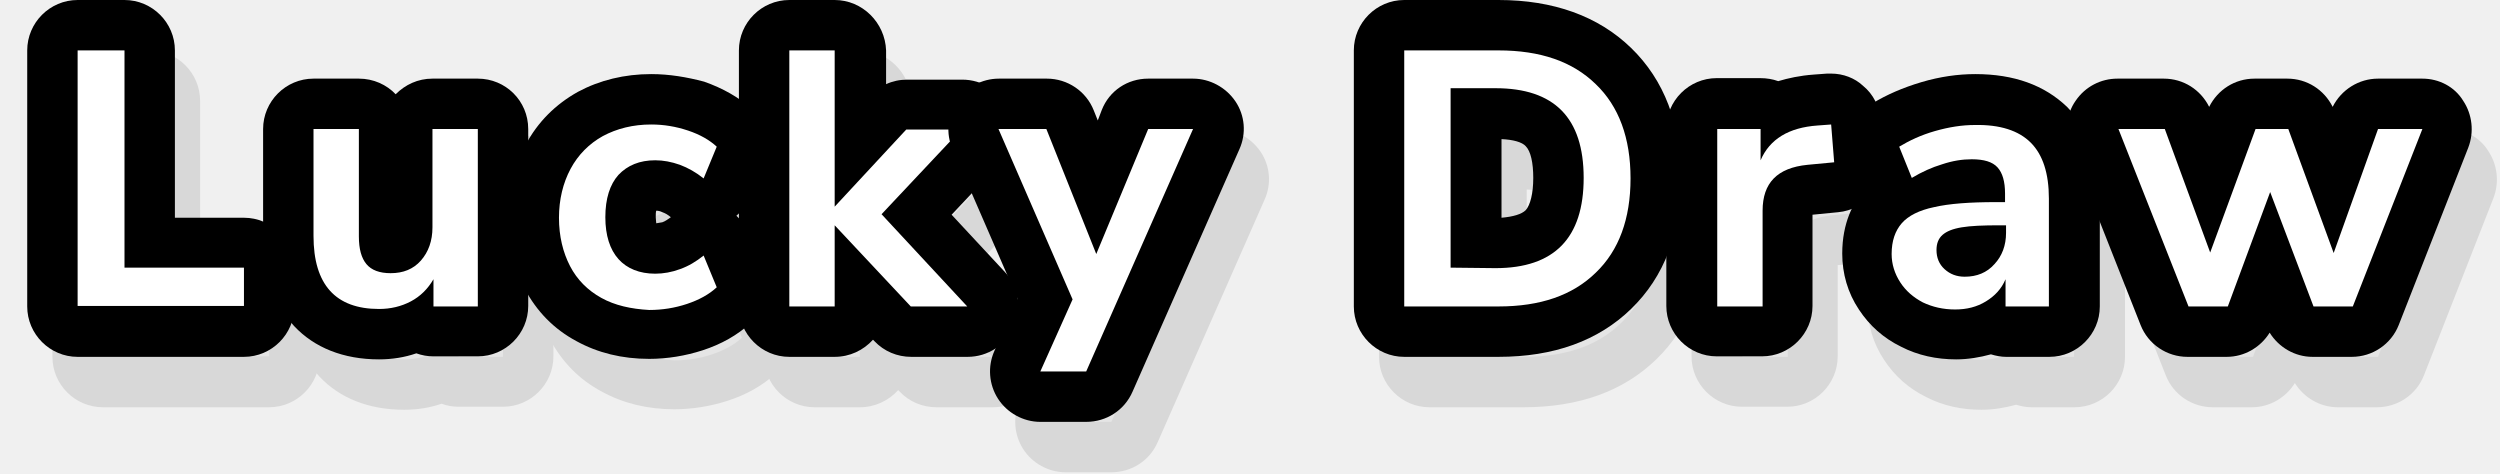
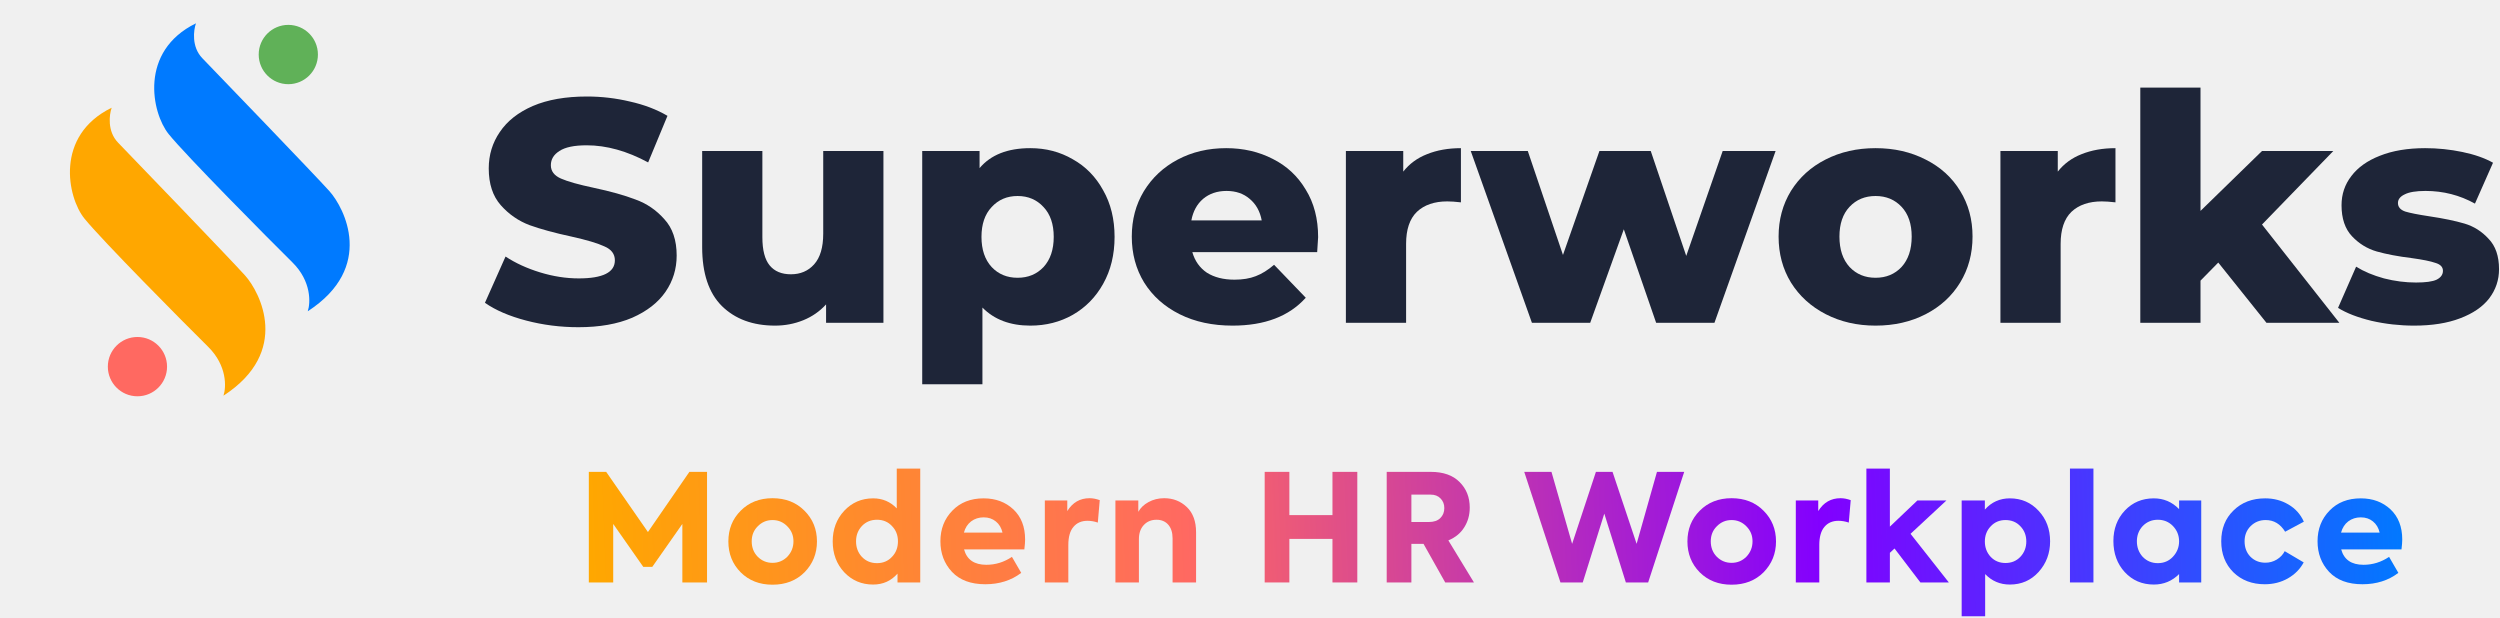
- <svg xmlns="http://www.w3.org/2000/svg" version="1.1" id="Layer_1" x="0px" y="0px" viewBox="0 0 496 94" style="enable-background:new 0 0 496 94;" xml:space="preserve" aria-labelledby="Lucky Draw" role="img">
-   <style type="text/css">
- 	#title_svg .st0{opacity:0.1;}
- 	#title_svg .st1{fill:#000000;}
- 	#title_svg .st2{fill:#808080;}
- 	#title_svg .st3{fill:currentcolor;}
- 	#title_svg .st4{fill:#FFFFFF;}
- </style>
-   <g id="title_svg">
-     <g class="st0">
-       <path class="st1" d="M29.7,10h-9.3c-5.5,0-10,4.5-10,10v50.8c0,5.5,4.5,10,10,10h33c5.5,0,10-4.5,10-10v-7.6c0-5.5-4.5-10-10-10    H39.7V20C39.7,14.5,35.2,10,29.7,10L29.7,10z" />
-       <path class="st2" d="M20.4,70.8V20h9.3v43.1h23.7v7.6h-33V70.8z" />
-       <path class="st1" d="M99.8,25.6h-9c-2.9,0-5.4,1.2-7.3,3.1c-1.8-1.9-4.4-3.1-7.3-3.1h-9c-5.5,0-10,4.5-10,10v21.2    c0,15.1,8.8,24.5,23,24.5c2.6,0,5.1-0.4,7.4-1.2c1.1,0.4,2.2,0.6,3.4,0.6h8.8c5.5,0,10-4.5,10-10V35.6    C109.8,30,105.3,25.6,99.8,25.6L99.8,25.6z" />
-       <path class="st2" d="M99.8,35.6v35.2H91v-5.4c-1.1,1.9-2.6,3.4-4.5,4.4s-4,1.5-6.3,1.5c-8.6,0-13-4.8-13-14.5V35.6h9v21.3    c0,2.5,0.5,4.3,1.5,5.5s2.6,1.8,4.8,1.8c2.5,0,4.5-0.8,6-2.5s2.3-3.9,2.3-6.6V35.6H99.8z" />
-       <path class="st1" d="M134.2,24.7c-5.3,0-10.2,1.2-14.5,3.5c-4.5,2.5-8,6-10.4,10.5c-2.3,4.3-3.5,9.1-3.5,14.4s1.1,10.1,3.3,14.2    c2.4,4.5,5.8,8,10.3,10.4c4.2,2.3,9,3.5,14.4,3.5c3.6,0,7.2-0.6,10.6-1.7c3.7-1.2,6.9-3,9.5-5.4c3.1-2.8,4.1-7.3,2.5-11.2    l-2.6-6.3c-0.6-1.5-1.6-2.8-2.7-3.8c1.2-1,2.1-2.3,2.8-3.8l2.6-6.3c1.6-3.8,0.6-8.3-2.4-11.1c-2.5-2.3-5.7-4.1-9.4-5.4    C141.3,25.3,137.8,24.7,134.2,24.7L134.2,24.7z M135.2,54.3c0-0.3-0.1-0.7-0.1-1.2c0-0.6,0-1,0.1-1.3c0.4,0,0.8,0.1,1.2,0.3    c0.6,0.2,1.1,0.5,1.7,1c-0.6,0.4-1.1,0.8-1.7,1C136,54.2,135.6,54.2,135.2,54.3L135.2,54.3z" />
-       <path class="st2" d="M124.3,69.1c-2.7-1.5-4.8-3.6-6.2-6.3c-1.4-2.7-2.2-5.9-2.2-9.6c0-3.6,0.8-6.9,2.3-9.7s3.7-5,6.4-6.5    c2.8-1.5,6-2.3,9.6-2.3c2.5,0,4.9,0.4,7.3,1.2c2.4,0.8,4.3,1.9,5.7,3.2l-2.6,6.3c-1.5-1.2-3.1-2.1-4.7-2.7    c-1.7-0.6-3.3-0.9-4.9-0.9c-3.1,0-5.5,1-7.3,2.9c-1.7,1.9-2.6,4.7-2.6,8.4c0,3.6,0.9,6.4,2.6,8.3c1.7,1.9,4.2,2.9,7.3,2.9    c1.6,0,3.3-0.3,4.9-0.9c1.7-0.6,3.2-1.5,4.7-2.7l2.6,6.3c-1.5,1.4-3.5,2.5-5.9,3.3s-4.9,1.2-7.5,1.2    C130.2,71.3,127,70.6,124.3,69.1z" />
-       <path class="st1" d="M170.6,10h-9c-5.5,0-10,4.5-10,10v50.8c0,5.5,4.5,10,10,10h9c3,0,5.7-1.3,7.6-3.4l0.3,0.3    c1.9,2,4.5,3.1,7.3,3.1H197c4,0,7.6-2.4,9.2-6c1.6-3.6,0.9-7.9-1.8-10.8l-10.6-11.4l9.4-10c2.7-2.9,3.5-7.2,1.9-10.8    c-1.6-3.7-5.2-6-9.2-6H185c-1.5,0-2.9,0.3-4.2,0.9V20C180.6,14.5,176.1,10,170.6,10L170.6,10z" />
-       <path class="st2" d="M196.9,70.8h-11.2l-15.1-16.1v16.1h-9V20h9v31l14.2-15.3h10.9l-15.8,16.8L196.9,70.8z" />
-       <path class="st1" d="M241.7,25.6h-8.9c-4.1,0-7.7,2.4-9.2,6.2l-0.8,2.1l-0.8-2c-1.5-3.8-5.2-6.3-9.3-6.3h-9.5    c-3.4,0-6.5,1.7-8.4,4.5c-1.8,2.8-2.2,6.4-0.8,9.5l12.9,29.7l-4.6,10.3c-1.4,3.1-1.1,6.7,0.7,9.5s5,4.6,8.4,4.6h9.1    c4,0,7.6-2.3,9.2-6l21.2-48.1c1.4-3.1,1.1-6.7-0.8-9.5C248.2,27.3,245,25.6,241.7,25.6L241.7,25.6z M241.7,45.6L241.7,45.6    L241.7,45.6L241.7,45.6z" />
-       <path class="st2" d="M232.8,35.6h8.9l-21.2,48.1h-9.1l6.4-14.3l-14.7-33.8h9.5l9.9,24.8L232.8,35.6z" />
-       <path class="st1" d="M302.3,10h-18.7c-5.5,0-10,4.5-10,10v50.8c0,5.5,4.5,10,10,10h18.7c11,0,19.8-3.2,26.3-9.5    c6.6-6.4,9.9-15.1,9.9-25.9s-3.3-19.5-9.9-25.9C322.1,13.2,313.2,10,302.3,10L302.3,10z M302.9,53.2V37.6c2.3,0.1,4.1,0.6,4.8,1.4    c1,1,1.5,3.3,1.5,6.3c0,3.1-0.6,5.4-1.5,6.4C306.9,52.5,305.2,53,302.9,53.2L302.9,53.2z" />
-       <path class="st2" d="M283.6,20h18.7c8.3,0,14.7,2.2,19.3,6.7c4.6,4.4,6.9,10.7,6.9,18.7s-2.3,14.3-6.9,18.7    c-4.6,4.5-11,6.7-19.3,6.7h-18.7V20z M301.7,63.2c11.7,0,17.5-6,17.5-17.9s-5.8-17.8-17.5-17.8h-8.9v35.6L301.7,63.2L301.7,63.2z" />
-       <path class="st1" d="M368.3,24.6c-0.3,0-0.5,0-0.8,0l-2.7,0.2c-2.7,0.2-5,0.7-7,1.3c-1.1-0.4-2.3-0.6-3.6-0.6h-8.6    c-5.5,0-10,4.5-10,10v35.2c0,5.5,4.5,10,10,10h9c5.5,0,10-4.5,10-10V52.6l5.1-0.5c5.4-0.5,9.4-5.3,9-10.7l-0.6-7.6    c-0.2-2.6-1.4-5.1-3.5-6.8C373,25.5,370.7,24.6,368.3,24.6L368.3,24.6z M363.5,52.9L363.5,52.9L363.5,52.9L363.5,52.9z" />
-       <path class="st2" d="M368.9,42.2l-5.3,0.5c-6,0.6-8.9,3.6-8.9,9.1v19h-9V35.6h8.6v6.2c1.8-4.2,5.6-6.5,11.3-6.9l2.7-0.2    L368.9,42.2z" />
-       <path class="st1" d="M394.8,64.9c2.4,0,4.4-0.8,5.9-2.4c1.5-1.6,2.3-3.7,2.3-6.2v-1.5h-1.3c-3.2,0-5.7,0.1-7.5,0.4    c-1.8,0.3-3,0.8-3.8,1.5s-1.2,1.7-1.2,3c0,1.5,0.5,2.8,1.6,3.8S393.2,64.9,394.8,64.9 M396.9,24.7c-3.4,0-7,0.5-10.7,1.6    c-3.7,1.1-6.9,2.5-9.7,4.2c-4.1,2.6-5.7,7.7-3.9,12.2l2.1,5.1c-2,2.4-4.2,6.4-4.2,12.5c0,4,1.1,7.8,3.3,11.1    c2.1,3.2,4.9,5.7,8.4,7.4c3.3,1.7,7,2.5,10.9,2.5c2.4,0,4.7-0.4,6.9-1c1,0.3,2,0.5,3,0.5h8.6c5.5,0,10-4.5,10-10V49.4    c0-7.7-2.2-13.8-6.5-18.2C410.6,26.9,404.6,24.7,396.9,24.7L396.9,24.7z" />
-       <path class="st2" d="M407.9,38.3c2.4,2.4,3.6,6.1,3.6,11.1v21.4h-8.6v-5.4c-0.8,1.9-2.1,3.3-3.9,4.4c-1.8,1.1-3.8,1.6-6.1,1.6    c-2.4,0-4.5-0.5-6.4-1.4c-1.9-1-3.4-2.3-4.5-4s-1.7-3.6-1.7-5.6c0-2.6,0.7-4.6,2-6.1s3.5-2.6,6.4-3.2c3-0.7,7.1-1,12.3-1h1.8v-1.7    c0-2.4-0.5-4.1-1.5-5.2s-2.7-1.6-5.1-1.6c-1.9,0-3.8,0.3-5.9,1c-2,0.6-4,1.5-6,2.7l-2.5-6.2c2-1.2,4.3-2.3,7.1-3.1    c2.8-0.8,5.4-1.2,7.9-1.2C401.8,34.7,405.5,35.9,407.9,38.3z M400.7,62.4c1.5-1.6,2.3-3.7,2.3-6.2v-1.5h-1.3    c-3.2,0-5.7,0.1-7.5,0.4c-1.8,0.3-3,0.8-3.8,1.5s-1.2,1.7-1.2,3c0,1.5,0.5,2.8,1.6,3.8s2.4,1.5,4,1.5    C397.2,64.9,399.2,64.1,400.7,62.4z" />
-       <path class="st1" d="M485.6,25.6h-8.8c-3.8,0-7.3,2.2-9,5.6c-1.7-3.4-5.1-5.6-9-5.6h-6.5c-3.9,0-7.3,2.2-9,5.6    c-1.7-3.4-5.1-5.6-9-5.6h-9.2c-3.3,0-6.4,1.6-8.3,4.4c-1.9,2.7-2.2,6.2-1,9.3l13.9,35.2c1.5,3.8,5.2,6.3,9.3,6.3h7.8    c3.5,0,6.7-1.9,8.5-4.8c1.8,2.9,5,4.8,8.5,4.8h7.8c4.1,0,7.8-2.5,9.3-6.3l13.8-35.2c1.2-3.1,0.8-6.6-1-9.3    C492,27.2,488.9,25.6,485.6,25.6L485.6,25.6z M485.6,45.6L485.6,45.6L485.6,45.6L485.6,45.6z" />
-       <path class="st2" d="M476.8,35.6h8.8l-13.8,35.2H464l-8.6-22.7L447,70.8h-7.8l-13.9-35.2h9.2l9,24.5l9-24.5h6.5l9,24.6L476.8,35.6    z" />
-     </g>
-     <g>
-       <g>
-         <g>
-           <path class="st3" d="M24.7,0h-9.3c-5.5,0-10,4.5-10,10v50.8c0,5.5,4.5,10,10,10h33c5.5,0,10-4.5,10-10v-7.6c0-5.5-4.5-10-10-10      H34.7V10C34.7,4.5,30.2,0,24.7,0L24.7,0z" />
-           <path class="st4" d="M15.4,60.8V10h9.3v43.1h23.7v7.6h-33V60.8z" />
-         </g>
-         <g>
-           <path class="st3" d="M94.8,15.6h-9c-2.9,0-5.4,1.2-7.3,3.1c-1.8-1.9-4.4-3.1-7.3-3.1h-9c-5.5,0-10,4.5-10,10v21.2      c0,15.1,8.8,24.5,23,24.5c2.6,0,5.1-0.4,7.4-1.2c1.1,0.4,2.2,0.6,3.4,0.6h8.8c5.5,0,10-4.5,10-10V25.6      C104.8,20,100.3,15.6,94.8,15.6L94.8,15.6z" />
-           <path class="st4" d="M94.8,25.6v35.2H86v-5.4c-1.1,1.9-2.6,3.4-4.5,4.4s-4,1.5-6.3,1.5c-8.6,0-13-4.8-13-14.5V25.6h9v21.3      c0,2.5,0.5,4.3,1.5,5.5s2.6,1.8,4.8,1.8c2.5,0,4.5-0.8,6-2.5s2.3-3.9,2.3-6.6V25.6H94.8z" />
-         </g>
-         <g>
-           <path class="st3" d="M129.2,14.7c-5.3,0-10.2,1.2-14.5,3.5c-4.5,2.5-8,6-10.4,10.5c-2.3,4.3-3.5,9.1-3.5,14.4s1.1,10.1,3.3,14.2      c2.4,4.5,5.8,8,10.3,10.4c4.2,2.3,9,3.5,14.4,3.5c3.6,0,7.2-0.6,10.6-1.7c3.7-1.2,6.9-3,9.5-5.4c3.1-2.8,4.1-7.3,2.5-11.2      l-2.6-6.3c-0.6-1.5-1.6-2.8-2.7-3.8c1.2-1,2.1-2.3,2.8-3.8l2.6-6.3c1.6-3.8,0.6-8.3-2.4-11.1c-2.5-2.3-5.7-4.1-9.4-5.4      C136.3,15.3,132.8,14.7,129.2,14.7L129.2,14.7z M130.2,44.3c0-0.3-0.1-0.7-0.1-1.2c0-0.6,0-1,0.1-1.3c0.4,0,0.8,0.1,1.2,0.3      c0.6,0.2,1.1,0.5,1.7,1c-0.6,0.4-1.1,0.8-1.7,1C131,44.2,130.6,44.2,130.2,44.3L130.2,44.3z" />
-           <path class="st4" d="M119.3,59.1c-2.7-1.5-4.8-3.6-6.2-6.3c-1.4-2.7-2.2-5.9-2.2-9.6c0-3.6,0.8-6.9,2.3-9.7s3.7-5,6.4-6.5      c2.8-1.5,6-2.3,9.6-2.3c2.5,0,4.9,0.4,7.3,1.2c2.4,0.8,4.3,1.9,5.7,3.2l-2.6,6.3c-1.5-1.2-3.1-2.1-4.7-2.7      c-1.7-0.6-3.3-0.9-4.9-0.9c-3.1,0-5.5,1-7.3,2.9c-1.7,1.9-2.6,4.7-2.6,8.4c0,3.6,0.9,6.4,2.6,8.3s4.2,2.9,7.3,2.9      c1.6,0,3.3-0.3,4.9-0.9c1.7-0.6,3.2-1.5,4.7-2.7l2.6,6.3c-1.5,1.4-3.5,2.5-5.9,3.3s-4.9,1.2-7.5,1.2      C125.2,61.3,122,60.6,119.3,59.1z" />
-         </g>
-         <g>
-           <path class="st3" d="M165.6,0h-9c-5.5,0-10,4.5-10,10v50.8c0,5.5,4.5,10,10,10h9c3,0,5.7-1.3,7.6-3.4l0.3,0.3      c1.9,2,4.5,3.1,7.3,3.1H192c4,0,7.6-2.4,9.2-6c1.6-3.6,0.9-7.9-1.8-10.8l-10.6-11.4l9.4-10c2.7-2.9,3.5-7.2,1.9-10.8      c-1.6-3.7-5.2-6-9.2-6H180c-1.5,0-2.9,0.3-4.2,0.9V10C175.6,4.5,171.1,0,165.6,0L165.6,0z" />
-           <path class="st4" d="M191.9,60.8h-11.2l-15.1-16.1v16.1h-9V10h9v31l14.2-15.3h10.9l-15.8,16.8L191.9,60.8z" />
-         </g>
-         <g>
-           <path class="st3" d="M236.7,15.6h-8.9c-4.1,0-7.7,2.4-9.2,6.2l-0.8,2.1l-0.8-2c-1.5-3.8-5.2-6.3-9.3-6.3h-9.5      c-3.4,0-6.5,1.7-8.4,4.5c-1.8,2.8-2.2,6.4-0.8,9.5l12.9,29.7l-4.6,10.3c-1.4,3.1-1.1,6.7,0.7,9.5s5,4.6,8.4,4.6h9.1      c4,0,7.6-2.3,9.2-6l21.2-48.1c1.4-3.1,1.1-6.7-0.8-9.5C243.2,17.3,240,15.6,236.7,15.6L236.7,15.6z M236.7,35.6L236.7,35.6      L236.7,35.6L236.7,35.6z" />
-           <path class="st4" d="M227.8,25.6h8.9l-21.2,48.1h-9.1l6.4-14.3l-14.7-33.8h9.5l9.9,24.8L227.8,25.6z" />
-         </g>
-         <g>
-           <path class="st3" d="M297.3,0h-18.7c-5.5,0-10,4.5-10,10v50.8c0,5.5,4.5,10,10,10h18.7c11,0,19.8-3.2,26.3-9.5      c6.6-6.4,9.9-15.1,9.9-25.9s-3.3-19.5-9.9-25.9C317.1,3.2,308.2,0,297.3,0L297.3,0z M297.9,43.2V27.6c2.3,0.1,4.1,0.6,4.8,1.4      c1,1,1.5,3.3,1.5,6.3c0,3.1-0.6,5.4-1.5,6.4C301.9,42.5,300.2,43,297.9,43.2L297.9,43.2z" />
-           <path class="st4" d="M278.6,10h18.7c8.3,0,14.7,2.2,19.3,6.7c4.6,4.4,6.9,10.7,6.9,18.7s-2.3,14.3-6.9,18.7      c-4.6,4.5-11,6.7-19.3,6.7h-18.7V10z M296.7,53.2c11.7,0,17.5-6,17.5-17.9s-5.8-17.8-17.5-17.8h-8.9v35.6L296.7,53.2L296.7,53.2      z" />
-         </g>
-         <g>
-           <path class="st3" d="M363.3,14.6c-0.3,0-0.5,0-0.8,0l-2.7,0.2c-2.7,0.2-5,0.7-7,1.3c-1.1-0.4-2.3-0.6-3.6-0.6h-8.6      c-5.5,0-10,4.5-10,10v35.2c0,5.5,4.5,10,10,10h9c5.5,0,10-4.5,10-10V42.6l5.1-0.5c5.4-0.5,9.4-5.3,9-10.7l-0.6-7.6      c-0.2-2.6-1.4-5.1-3.5-6.8C368,15.5,365.7,14.6,363.3,14.6L363.3,14.6z M358.5,42.9L358.5,42.9L358.5,42.9L358.5,42.9z" />
-           <path class="st4" d="M363.9,32.2l-5.3,0.5c-6,0.6-8.9,3.6-8.9,9.1v19h-9V25.6h8.6v6.2c1.8-4.2,5.6-6.5,11.3-6.9l2.7-0.2      L363.9,32.2z" />
-         </g>
-         <g>
-           <path class="st3" d="M389.8,54.9c2.4,0,4.4-0.8,5.9-2.4s2.3-3.7,2.3-6.2v-1.5h-1.3c-3.2,0-5.7,0.1-7.5,0.4      c-1.8,0.3-3,0.8-3.8,1.5s-1.2,1.7-1.2,3c0,1.5,0.5,2.8,1.6,3.8S388.2,54.9,389.8,54.9 M391.9,14.7c-3.4,0-7,0.5-10.7,1.6      s-6.9,2.5-9.7,4.2c-4.1,2.6-5.7,7.7-3.9,12.2l2.1,5.1c-2,2.4-4.2,6.4-4.2,12.5c0,4,1.1,7.8,3.3,11.1c2.1,3.2,4.9,5.7,8.4,7.4      c3.3,1.7,7,2.5,10.9,2.5c2.4,0,4.7-0.4,6.9-1c1,0.3,2,0.5,3,0.5h8.6c5.5,0,10-4.5,10-10V39.4c0-7.7-2.2-13.8-6.5-18.2      C405.6,16.9,399.6,14.7,391.9,14.7L391.9,14.7z" />
-           <path class="st4" d="M402.9,28.3c2.4,2.4,3.6,6.1,3.6,11.1v21.4h-8.6v-5.4c-0.8,1.9-2.1,3.3-3.9,4.4c-1.8,1.1-3.8,1.6-6.1,1.6      c-2.4,0-4.5-0.5-6.4-1.4c-1.9-1-3.4-2.3-4.5-4s-1.7-3.6-1.7-5.6c0-2.6,0.7-4.6,2-6.1s3.5-2.6,6.4-3.2c3-0.7,7.1-1,12.3-1h1.8      v-1.7c0-2.4-0.5-4.1-1.5-5.2s-2.7-1.6-5.1-1.6c-1.9,0-3.8,0.3-5.9,1c-2,0.6-4,1.5-6,2.7l-2.5-6.2c2-1.2,4.3-2.3,7.1-3.1      c2.8-0.8,5.4-1.2,7.9-1.2C396.8,24.7,400.5,25.9,402.9,28.3z M395.7,52.4c1.5-1.6,2.3-3.7,2.3-6.2v-1.5h-1.3      c-3.2,0-5.7,0.1-7.5,0.4c-1.8,0.3-3,0.8-3.8,1.5s-1.2,1.7-1.2,3c0,1.5,0.5,2.8,1.6,3.8s2.4,1.5,4,1.5      C392.2,54.9,394.2,54.1,395.7,52.4z" />
-         </g>
-         <g>
-           <path class="st3" d="M480.6,15.6h-8.8c-3.8,0-7.3,2.2-9,5.6c-1.7-3.4-5.1-5.6-9-5.6h-6.5c-3.9,0-7.3,2.2-9,5.6      c-1.7-3.4-5.1-5.6-9-5.6h-9.2c-3.3,0-6.4,1.6-8.3,4.4c-1.9,2.7-2.2,6.2-1,9.3l13.9,35.2c1.5,3.8,5.2,6.3,9.3,6.3h7.8      c3.5,0,6.7-1.9,8.5-4.8c1.8,2.9,5,4.8,8.5,4.8h7.8c4.1,0,7.8-2.5,9.3-6.3l13.8-35.2c1.2-3.1,0.8-6.6-1-9.3      C487,17.2,483.9,15.6,480.6,15.6L480.6,15.6z M480.6,35.6L480.6,35.6L480.6,35.6L480.6,35.6z" />
-           <path class="st4" d="M471.8,25.6h8.8l-13.8,35.2H459l-8.6-22.7L442,60.8h-7.8l-13.9-35.2h9.2l9,24.5l9-24.5h6.5l9,24.6      L471.8,25.6z" />
-         </g>
-       </g>
-     </g>
-   </g>
+ <svg xmlns="http://www.w3.org/2000/svg" width="1704" height="421" viewBox="0 0 1704 421" fill="none">
+   <path d="M196.512 57.383C207.658 57.383 216.693 48.333 216.693 37.17C216.693 26.007 207.658 16.957 196.512 16.957C185.366 16.957 176.331 26.007 176.331 37.17C176.331 48.333 185.366 57.383 196.512 57.383Z" fill="#60B158" />
+   <path d="M93.681 270.111C104.826 270.111 113.862 261.061 113.862 249.898C113.862 238.735 104.826 229.685 93.681 229.685C82.535 229.685 73.5 238.735 73.5 249.898C73.5 261.061 82.535 270.111 93.681 270.111Z" fill="#FF6961" />
+   <path d="M137.877 39.642C130.446 31.939 131.902 20.593 133.563 15.889C94.616 34.944 103.347 76.931 114.921 91.338C126.495 105.744 183.031 162.768 199.302 178.831C212.319 191.684 211.696 206.405 209.762 212.163C255.983 182.18 234.626 141.562 224.569 130.333C214.52 119.11 147.222 49.33 137.884 39.655L137.877 39.642Z" fill="#007AFF" />
+   <path d="M80.437 97.172C73.006 89.469 74.462 78.123 76.116 73.419C37.176 92.475 45.906 134.462 57.473 148.868C69.047 163.275 125.584 220.298 141.855 236.362C154.871 249.214 154.249 263.935 152.315 269.694C198.535 239.71 177.179 199.092 167.122 187.863C157.073 176.64 89.775 106.861 80.437 97.186V97.172Z" fill="#FFA700" />
+   <path d="M394.256 223.024C382.016 223.024 370.136 221.512 358.616 218.488C347.096 215.464 337.736 211.432 330.536 206.392L344.576 174.856C351.344 179.32 359.192 182.92 368.12 185.656C377.048 188.392 385.832 189.76 394.472 189.76C410.888 189.76 419.096 185.656 419.096 177.448C419.096 173.128 416.72 169.96 411.968 167.944C407.36 165.784 399.872 163.552 389.504 161.248C378.128 158.8 368.624 156.208 360.992 153.472C353.36 150.592 346.808 146.056 341.336 139.864C335.864 133.672 333.128 125.32 333.128 114.808C333.128 105.592 335.648 97.312 340.688 89.968C345.728 82.48 353.216 76.576 363.152 72.256C373.232 67.936 385.544 65.776 400.088 65.776C410.024 65.776 419.816 66.928 429.464 69.232C439.112 71.392 447.608 74.632 454.952 78.952L441.776 110.704C427.376 102.928 413.408 99.04 399.872 99.04C391.376 99.04 385.184 100.336 381.296 102.928C377.408 105.376 375.464 108.616 375.464 112.648C375.464 116.68 377.768 119.704 382.376 121.72C386.984 123.736 394.4 125.824 404.624 127.984C416.144 130.432 425.648 133.096 433.136 135.976C440.768 138.712 447.32 143.176 452.792 149.368C458.408 155.416 461.216 163.696 461.216 174.208C461.216 183.28 458.696 191.488 453.656 198.832C448.616 206.176 441.056 212.08 430.976 216.544C420.896 220.864 408.656 223.024 394.256 223.024Z" fill="#1E2538" />
+   <path d="M602.148 102.928V220H563.052V207.472C558.732 212.224 553.548 215.824 547.5 218.272C541.452 220.72 535.044 221.944 528.276 221.944C513.156 221.944 501.06 217.48 491.988 208.552C483.06 199.624 478.596 186.232 478.596 168.376V102.928H519.636V161.68C519.636 170.464 521.292 176.872 524.604 180.904C527.916 184.936 532.74 186.952 539.076 186.952C545.556 186.952 550.812 184.72 554.844 180.256C559.02 175.648 561.108 168.664 561.108 159.304V102.928H602.148Z" fill="#1E2538" />
+   <path d="M702.238 100.984C712.894 100.984 722.542 103.504 731.182 108.544C739.966 113.44 746.878 120.496 751.918 129.712C757.102 138.784 759.694 149.368 759.694 161.464C759.694 173.56 757.102 184.216 751.918 193.432C746.878 202.504 739.966 209.56 731.182 214.6C722.542 219.496 712.894 221.944 702.238 221.944C688.558 221.944 677.686 217.84 669.622 209.632V261.904H628.582V102.928H667.678V114.592C675.31 105.52 686.83 100.984 702.238 100.984ZM693.598 189.328C700.798 189.328 706.702 186.88 711.31 181.984C715.918 176.944 718.222 170.104 718.222 161.464C718.222 152.824 715.918 146.056 711.31 141.16C706.702 136.12 700.798 133.6 693.598 133.6C686.398 133.6 680.494 136.12 675.886 141.16C671.278 146.056 668.974 152.824 668.974 161.464C668.974 170.104 671.278 176.944 675.886 181.984C680.494 186.88 686.398 189.328 693.598 189.328Z" fill="#1E2538" />
+   <path d="M898.434 161.68C898.434 161.968 898.218 165.352 897.786 171.832H812.682C814.41 177.88 817.722 182.56 822.618 185.872C827.658 189.04 833.922 190.624 841.41 190.624C847.026 190.624 851.85 189.832 855.882 188.248C860.058 186.664 864.234 184.072 868.41 180.472L890.01 202.936C878.634 215.608 862.002 221.944 840.114 221.944C826.434 221.944 814.41 219.352 804.042 214.168C793.674 208.984 785.61 201.784 779.85 192.568C774.234 183.352 771.426 172.912 771.426 161.248C771.426 149.728 774.162 139.432 779.634 130.36C785.25 121.144 792.954 113.944 802.746 108.76C812.538 103.576 823.554 100.984 835.794 100.984C847.458 100.984 858.042 103.432 867.546 108.328C877.05 113.08 884.538 120.064 890.01 129.28C895.626 138.352 898.434 149.152 898.434 161.68ZM836.01 130.144C829.674 130.144 824.346 131.944 820.026 135.544C815.85 139.144 813.186 144.04 812.034 150.232H859.986C858.834 144.04 856.098 139.144 851.778 135.544C847.602 131.944 842.346 130.144 836.01 130.144Z" fill="#1E2538" />
+   <path d="M956.452 116.968C960.628 111.64 966.028 107.68 972.652 105.088C979.42 102.352 987.124 100.984 995.764 100.984V137.92C992.02 137.488 988.924 137.272 986.476 137.272C977.692 137.272 970.78 139.648 965.74 144.4C960.844 149.152 958.396 156.424 958.396 166.216V220H917.356V102.928H956.452V116.968Z" fill="#1E2538" />
+   <path d="M1210.25 102.928L1168.57 220H1128.82L1106.79 156.28L1083.89 220H1044.15L1002.46 102.928H1041.34L1065.32 173.776L1090.16 102.928H1125.15L1149.34 174.424L1174.18 102.928H1210.25Z" fill="#1E2538" />
+   <path d="M1278.38 221.944C1265.85 221.944 1254.55 219.352 1244.47 214.168C1234.39 208.984 1226.47 201.784 1220.71 192.568C1215.09 183.352 1212.29 172.912 1212.29 161.248C1212.29 149.728 1215.09 139.36 1220.71 130.144C1226.47 120.928 1234.32 113.8 1244.25 108.76C1254.33 103.576 1265.71 100.984 1278.38 100.984C1291.05 100.984 1302.43 103.576 1312.51 108.76C1322.59 113.8 1330.44 120.928 1336.05 130.144C1341.67 139.216 1344.48 149.584 1344.48 161.248C1344.48 172.912 1341.67 183.352 1336.05 192.568C1330.44 201.784 1322.59 208.984 1312.51 214.168C1302.43 219.352 1291.05 221.944 1278.38 221.944ZM1278.38 189.328C1285.58 189.328 1291.49 186.88 1296.09 181.984C1300.7 176.944 1303.01 170.032 1303.01 161.248C1303.01 152.608 1300.7 145.84 1296.09 140.944C1291.49 136.048 1285.58 133.6 1278.38 133.6C1271.18 133.6 1265.28 136.048 1260.67 140.944C1256.06 145.84 1253.76 152.608 1253.76 161.248C1253.76 170.032 1256.06 176.944 1260.67 181.984C1265.28 186.88 1271.18 189.328 1278.38 189.328Z" fill="#1E2538" />
+   <path d="M1402.58 116.968C1406.76 111.64 1412.16 107.68 1418.78 105.088C1425.55 102.352 1433.26 100.984 1441.9 100.984V137.92C1438.15 137.488 1435.06 137.272 1432.61 137.272C1423.82 137.272 1416.91 139.648 1411.87 144.4C1406.98 149.152 1404.53 156.424 1404.53 166.216V220H1363.49V102.928H1402.58V116.968Z" fill="#1E2538" />
+   <path d="M1511.97 178.96L1499.87 191.272V220H1458.83V59.728H1499.87V143.752L1541.78 102.928H1590.38L1541.78 153.04L1594.48 220H1544.8L1511.97 178.96Z" fill="#1E2538" />
+   <path d="M1645.45 221.944C1635.66 221.944 1626.01 220.864 1616.51 218.704C1607.01 216.4 1599.37 213.448 1593.61 209.848L1605.93 181.768C1611.25 185.08 1617.59 187.744 1624.93 189.76C1632.28 191.632 1639.55 192.568 1646.75 192.568C1653.37 192.568 1658.05 191.92 1660.79 190.624C1663.67 189.184 1665.11 187.168 1665.11 184.576C1665.11 181.984 1663.38 180.184 1659.93 179.176C1656.61 178.024 1651.29 176.944 1643.94 175.936C1634.58 174.784 1626.59 173.272 1619.97 171.4C1613.49 169.528 1607.87 166.072 1603.12 161.032C1598.37 155.992 1595.99 148.936 1595.99 139.864C1595.99 132.376 1598.22 125.752 1602.69 119.992C1607.15 114.088 1613.63 109.48 1622.13 106.168C1630.77 102.712 1641.06 100.984 1653.01 100.984C1661.51 100.984 1669.93 101.848 1678.29 103.576C1686.64 105.304 1693.62 107.752 1699.24 110.92L1686.93 138.784C1676.56 133.024 1665.33 130.144 1653.23 130.144C1646.75 130.144 1642 130.936 1638.97 132.52C1635.95 133.96 1634.44 135.904 1634.44 138.352C1634.44 141.088 1636.09 143.032 1639.41 144.184C1642.72 145.192 1648.19 146.272 1655.82 147.424C1665.47 148.864 1673.46 150.52 1679.8 152.392C1686.13 154.264 1691.61 157.72 1696.21 162.76C1700.97 167.656 1703.34 174.568 1703.34 183.496C1703.34 190.84 1701.11 197.464 1696.65 203.368C1692.18 209.128 1685.56 213.664 1676.77 216.976C1668.13 220.288 1657.69 221.944 1645.45 221.944Z" fill="#1E2538" />
+   <path d="M417.964 397H401.338V321.622H413.17L441.628 362.626L469.882 321.622H481.918V397H465.088V357.118L444.586 386.392H438.466L417.964 357.118V397Z" fill="url(#paint0_linear_9218_2)" />
+   <path d="M526.543 398.53C517.703 398.53 510.461 395.708 504.817 390.064C499.241 384.42 496.453 377.416 496.453 369.052C496.453 360.688 499.241 353.718 504.817 348.142C510.461 342.43 517.703 339.574 526.543 339.574C535.451 339.574 542.727 342.43 548.371 348.142C554.015 353.786 556.837 360.756 556.837 369.052C556.837 377.28 554.015 384.284 548.371 390.064C542.727 395.708 535.451 398.53 526.543 398.53ZM540.823 368.95C540.823 364.938 539.429 361.538 536.641 358.75C533.853 355.894 530.487 354.466 526.543 354.466C522.599 354.466 519.233 355.894 516.445 358.75C513.725 361.47 512.365 364.87 512.365 368.95C512.365 373.166 513.725 376.668 516.445 379.456C519.233 382.244 522.599 383.638 526.543 383.638C530.487 383.638 533.853 382.244 536.641 379.456C539.429 376.532 540.823 373.03 540.823 368.95Z" fill="url(#paint1_linear_9218_2)" />
+   <path d="M611.226 346.51V319.378H627.24V397H611.736V390.982C607.384 395.946 601.842 398.428 595.11 398.428C587.29 398.428 580.728 395.64 575.424 390.064C570.188 384.42 567.57 377.416 567.57 369.052C567.57 360.756 570.188 353.786 575.424 348.142C580.728 342.498 587.29 339.676 595.11 339.676C601.502 339.676 606.874 341.954 611.226 346.51ZM612.042 368.95C612.042 364.802 610.682 361.334 607.962 358.546C605.31 355.69 601.91 354.262 597.762 354.262C593.614 354.262 590.18 355.69 587.46 358.546C584.808 361.402 583.482 364.87 583.482 368.95C583.482 373.166 584.808 376.702 587.46 379.558C590.18 382.414 593.614 383.842 597.762 383.842C601.91 383.842 605.31 382.414 607.962 379.558C610.682 376.77 612.042 373.234 612.042 368.95Z" fill="url(#paint2_linear_9218_2)" />
+   <path d="M698.712 367.726C698.712 369.358 698.542 371.602 698.202 374.458H657.096C659 381.462 664.066 384.964 672.294 384.964C678.55 384.964 684.364 383.162 689.736 379.558L696.06 390.472C689.26 395.64 681.1 398.224 671.58 398.224C661.72 398.224 654.138 395.402 648.834 389.758C643.598 384.114 640.98 377.178 640.98 368.95C640.98 360.586 643.7 353.616 649.14 348.04C654.512 342.464 661.618 339.676 670.458 339.676C678.618 339.676 685.384 342.192 690.756 347.224C696.06 352.256 698.712 359.09 698.712 367.726ZM678.72 355.384C676.476 353.548 673.722 352.63 670.458 352.63C667.194 352.63 664.338 353.548 661.89 355.384C659.51 357.22 657.878 359.77 656.994 363.034H683.31C682.562 359.77 681.032 357.22 678.72 355.384Z" fill="url(#paint3_linear_9218_2)" />
+   <path d="M728.173 397H712.159V341.104H727.459V348.346C731.063 342.498 736.129 339.574 742.658 339.574C744.833 339.574 747.145 340.016 749.593 340.9L748.267 356.2C745.955 355.384 743.609 354.976 741.229 354.976C737.15 354.976 733.953 356.37 731.641 359.158C729.329 361.878 728.173 365.992 728.173 371.5V397Z" fill="url(#paint4_linear_9218_2)" />
+   <path d="M776.281 397H760.267V341.104H775.873V348.856C777.369 346.136 779.681 343.926 782.809 342.226C786.005 340.458 789.575 339.574 793.519 339.574C799.571 339.574 804.705 341.58 808.921 345.592C813.137 349.604 815.245 355.35 815.245 362.83V397H799.231V367.012C799.231 363 798.245 359.872 796.273 357.628C794.301 355.384 791.649 354.262 788.317 354.262C784.713 354.262 781.789 355.486 779.545 357.934C777.369 360.314 776.281 363.476 776.281 367.42V397Z" fill="url(#paint5_linear_9218_2)" />
+   <path d="M878.833 397H862.003V321.622H878.833V351.1H908.209V321.622H925.141V397H908.209V367.318H878.833V397Z" fill="url(#paint6_linear_9218_2)" />
+   <path d="M1004.64 397H985.055L970.265 370.684H962.003V397H945.173V321.622H975.161C983.797 321.622 990.393 323.968 994.949 328.66C999.505 333.216 1001.78 338.996 1001.78 346C1001.78 351.032 1000.52 355.52 998.009 359.464C995.561 363.408 991.957 366.366 987.197 368.338L1004.64 397ZM975.059 337.126H962.003V355.792H973.937C977.337 355.792 979.921 354.908 981.689 353.14C983.525 351.372 984.443 349.094 984.443 346.306C984.443 343.654 983.593 341.478 981.893 339.778C980.261 338.01 977.983 337.126 975.059 337.126Z" fill="url(#paint7_linear_9218_2)" />
+   <path d="M1078.8 397H1063.6L1038.92 321.622H1057.48L1071.56 370.684L1087.78 321.622H1099.1L1115.52 370.684L1129.39 321.622H1147.96L1123.38 397H1108.18L1093.49 350.08L1078.8 397Z" fill="url(#paint8_linear_9218_2)" />
+   <path d="M1180.24 398.53C1171.4 398.53 1164.16 395.708 1158.51 390.064C1152.94 384.42 1150.15 377.416 1150.15 369.052C1150.15 360.688 1152.94 353.718 1158.51 348.142C1164.16 342.43 1171.4 339.574 1180.24 339.574C1189.15 339.574 1196.42 342.43 1202.07 348.142C1207.71 353.786 1210.53 360.756 1210.53 369.052C1210.53 377.28 1207.71 384.284 1202.07 390.064C1196.42 395.708 1189.15 398.53 1180.24 398.53ZM1194.52 368.95C1194.52 364.938 1193.13 361.538 1190.34 358.75C1187.55 355.894 1184.18 354.466 1180.24 354.466C1176.3 354.466 1172.93 355.894 1170.14 358.75C1167.42 361.47 1166.06 364.87 1166.06 368.95C1166.06 373.166 1167.42 376.668 1170.14 379.456C1172.93 382.244 1176.3 383.638 1180.24 383.638C1184.18 383.638 1187.55 382.244 1190.34 379.456C1193.13 376.532 1194.52 373.03 1194.52 368.95Z" fill="url(#paint9_linear_9218_2)" />
+   <path d="M1240.03 397H1224.02V341.104H1239.32V348.346C1242.92 342.498 1247.99 339.574 1254.52 339.574C1256.69 339.574 1259.01 340.016 1261.45 340.9L1260.13 356.2C1257.82 355.384 1255.47 354.976 1253.09 354.976C1249.01 354.976 1245.81 356.37 1243.5 359.158C1241.19 361.878 1240.03 365.992 1240.03 371.5V397Z" fill="url(#paint10_linear_9218_2)" />
+   <path d="M1328.33 397H1308.95L1291.3 373.846L1288.14 376.804V397H1272.13V319.378H1288.14V358.954L1306.91 341.104H1326.7L1302.22 363.85L1328.33 397Z" fill="url(#paint11_linear_9218_2)" />
+   <path d="M1369.91 339.676C1377.8 339.676 1384.36 342.532 1389.6 348.244C1394.77 353.82 1397.35 360.722 1397.35 368.95C1397.35 377.11 1394.73 384.08 1389.5 389.86C1384.33 395.572 1377.8 398.428 1369.91 398.428C1363.25 398.428 1357.64 396.048 1353.08 391.288V420.052H1337.07V341.104H1352.88V347.326C1357.43 342.226 1363.11 339.676 1369.91 339.676ZM1381.13 369.052C1381.13 364.972 1379.81 361.538 1377.15 358.75C1374.5 355.894 1371.1 354.466 1366.95 354.466C1362.87 354.466 1359.51 355.894 1356.86 358.75C1354.2 361.538 1352.88 364.972 1352.88 369.052C1352.88 373.2 1354.2 376.702 1356.86 379.558C1359.51 382.346 1362.87 383.74 1366.95 383.74C1371.03 383.74 1374.4 382.346 1377.05 379.558C1379.77 376.702 1381.13 373.2 1381.13 369.052Z" fill="url(#paint12_linear_9218_2)" />
+   <path d="M1426.89 319.378V397H1410.88V319.378H1426.89Z" fill="url(#paint13_linear_9218_2)" />
+   <path d="M1485.27 347.02V341.104H1500.36V397H1485.27V391.288C1480.51 396.048 1474.76 398.428 1468.03 398.428C1460.07 398.428 1453.48 395.606 1448.24 389.962C1443.07 384.318 1440.49 377.246 1440.49 368.746C1440.49 360.45 1443.11 353.514 1448.34 347.938C1453.58 342.43 1460.14 339.676 1468.03 339.676C1474.76 339.676 1480.51 342.124 1485.27 347.02ZM1456.5 368.95C1456.5 373.098 1457.83 376.634 1460.48 379.558C1463.27 382.414 1466.7 383.842 1470.78 383.842C1474.93 383.842 1478.37 382.38 1481.09 379.456C1483.87 376.464 1485.27 372.962 1485.27 368.95C1485.27 364.938 1483.87 361.47 1481.09 358.546C1478.3 355.69 1474.86 354.262 1470.78 354.262C1466.7 354.262 1463.27 355.69 1460.48 358.546C1457.83 361.402 1456.5 364.87 1456.5 368.95Z" fill="url(#paint14_linear_9218_2)" />
+   <path d="M1543.68 398.224C1534.98 398.224 1527.84 395.504 1522.26 390.064C1516.75 384.556 1514 377.518 1514 368.95C1514 360.314 1516.79 353.31 1522.36 347.938C1527.94 342.43 1535.15 339.676 1543.99 339.676C1549.83 339.676 1555.1 341.07 1559.8 343.858C1564.56 346.646 1568.06 350.556 1570.3 355.588L1557.55 362.422C1554.29 357.118 1549.87 354.466 1544.29 354.466C1540.21 354.466 1536.78 355.86 1533.99 358.648C1531.27 361.368 1529.91 364.802 1529.91 368.95C1529.91 373.234 1531.24 376.736 1533.89 379.456C1536.61 382.176 1540.01 383.536 1544.09 383.536C1546.88 383.536 1549.46 382.822 1551.84 381.394C1554.29 379.898 1556.09 377.994 1557.25 375.682L1570.2 383.332C1567.75 387.888 1564.15 391.526 1559.39 394.246C1554.7 396.898 1549.46 398.224 1543.68 398.224Z" fill="url(#paint15_linear_9218_2)" />
+   <path d="M1637.37 367.726C1637.37 369.358 1637.2 371.602 1636.86 374.458H1595.76C1597.66 381.462 1602.73 384.964 1610.95 384.964C1617.21 384.964 1623.02 383.162 1628.4 379.558L1634.72 390.472C1627.92 395.64 1619.76 398.224 1610.24 398.224C1600.38 398.224 1592.8 395.402 1587.49 389.758C1582.26 384.114 1579.64 377.178 1579.64 368.95C1579.64 360.586 1582.36 353.616 1587.8 348.04C1593.17 342.464 1600.28 339.676 1609.12 339.676C1617.28 339.676 1624.04 342.192 1629.42 347.224C1634.72 352.256 1637.37 359.09 1637.37 367.726ZM1617.38 355.384C1615.14 353.548 1612.38 352.63 1609.12 352.63C1605.85 352.63 1603 353.548 1600.55 355.384C1598.17 357.22 1596.54 359.77 1595.65 363.034H1621.97C1621.22 359.77 1619.69 357.22 1617.38 355.384Z" fill="url(#paint16_linear_9218_2)" />
+   <defs>
+     <linearGradient id="paint0_linear_9218_2" x1="1641" y1="339" x2="402.631" y2="385.407" gradientUnits="userSpaceOnUse">
+       <stop stop-color="#007AFF" />
+       <stop offset="0.323" stop-color="#8200FF" />
+       <stop offset="0.672" stop-color="#FF6961" />
+       <stop offset="1" stop-color="#FFA700" />
+     </linearGradient>
+     <linearGradient id="paint1_linear_9218_2" x1="1641" y1="339" x2="402.631" y2="385.407" gradientUnits="userSpaceOnUse">
+       <stop stop-color="#007AFF" />
+       <stop offset="0.323" stop-color="#8200FF" />
+       <stop offset="0.672" stop-color="#FF6961" />
+       <stop offset="1" stop-color="#FFA700" />
+     </linearGradient>
+     <linearGradient id="paint2_linear_9218_2" x1="1641" y1="339" x2="402.631" y2="385.407" gradientUnits="userSpaceOnUse">
+       <stop stop-color="#007AFF" />
+       <stop offset="0.323" stop-color="#8200FF" />
+       <stop offset="0.672" stop-color="#FF6961" />
+       <stop offset="1" stop-color="#FFA700" />
+     </linearGradient>
+     <linearGradient id="paint3_linear_9218_2" x1="1641" y1="339" x2="402.631" y2="385.407" gradientUnits="userSpaceOnUse">
+       <stop stop-color="#007AFF" />
+       <stop offset="0.323" stop-color="#8200FF" />
+       <stop offset="0.672" stop-color="#FF6961" />
+       <stop offset="1" stop-color="#FFA700" />
+     </linearGradient>
+     <linearGradient id="paint4_linear_9218_2" x1="1641" y1="339" x2="402.631" y2="385.407" gradientUnits="userSpaceOnUse">
+       <stop stop-color="#007AFF" />
+       <stop offset="0.323" stop-color="#8200FF" />
+       <stop offset="0.672" stop-color="#FF6961" />
+       <stop offset="1" stop-color="#FFA700" />
+     </linearGradient>
+     <linearGradient id="paint5_linear_9218_2" x1="1641" y1="339" x2="402.631" y2="385.407" gradientUnits="userSpaceOnUse">
+       <stop stop-color="#007AFF" />
+       <stop offset="0.323" stop-color="#8200FF" />
+       <stop offset="0.672" stop-color="#FF6961" />
+       <stop offset="1" stop-color="#FFA700" />
+     </linearGradient>
+     <linearGradient id="paint6_linear_9218_2" x1="1641" y1="339" x2="402.631" y2="385.407" gradientUnits="userSpaceOnUse">
+       <stop stop-color="#007AFF" />
+       <stop offset="0.323" stop-color="#8200FF" />
+       <stop offset="0.672" stop-color="#FF6961" />
+       <stop offset="1" stop-color="#FFA700" />
+     </linearGradient>
+     <linearGradient id="paint7_linear_9218_2" x1="1641" y1="339" x2="402.631" y2="385.407" gradientUnits="userSpaceOnUse">
+       <stop stop-color="#007AFF" />
+       <stop offset="0.323" stop-color="#8200FF" />
+       <stop offset="0.672" stop-color="#FF6961" />
+       <stop offset="1" stop-color="#FFA700" />
+     </linearGradient>
+     <linearGradient id="paint8_linear_9218_2" x1="1641" y1="339" x2="402.631" y2="385.407" gradientUnits="userSpaceOnUse">
+       <stop stop-color="#007AFF" />
+       <stop offset="0.323" stop-color="#8200FF" />
+       <stop offset="0.672" stop-color="#FF6961" />
+       <stop offset="1" stop-color="#FFA700" />
+     </linearGradient>
+     <linearGradient id="paint9_linear_9218_2" x1="1641" y1="339" x2="402.631" y2="385.407" gradientUnits="userSpaceOnUse">
+       <stop stop-color="#007AFF" />
+       <stop offset="0.323" stop-color="#8200FF" />
+       <stop offset="0.672" stop-color="#FF6961" />
+       <stop offset="1" stop-color="#FFA700" />
+     </linearGradient>
+     <linearGradient id="paint10_linear_9218_2" x1="1641" y1="339" x2="402.631" y2="385.407" gradientUnits="userSpaceOnUse">
+       <stop stop-color="#007AFF" />
+       <stop offset="0.323" stop-color="#8200FF" />
+       <stop offset="0.672" stop-color="#FF6961" />
+       <stop offset="1" stop-color="#FFA700" />
+     </linearGradient>
+     <linearGradient id="paint11_linear_9218_2" x1="1641" y1="339" x2="402.631" y2="385.407" gradientUnits="userSpaceOnUse">
+       <stop stop-color="#007AFF" />
+       <stop offset="0.323" stop-color="#8200FF" />
+       <stop offset="0.672" stop-color="#FF6961" />
+       <stop offset="1" stop-color="#FFA700" />
+     </linearGradient>
+     <linearGradient id="paint12_linear_9218_2" x1="1641" y1="339" x2="402.631" y2="385.407" gradientUnits="userSpaceOnUse">
+       <stop stop-color="#007AFF" />
+       <stop offset="0.323" stop-color="#8200FF" />
+       <stop offset="0.672" stop-color="#FF6961" />
+       <stop offset="1" stop-color="#FFA700" />
+     </linearGradient>
+     <linearGradient id="paint13_linear_9218_2" x1="1641" y1="339" x2="402.631" y2="385.407" gradientUnits="userSpaceOnUse">
+       <stop stop-color="#007AFF" />
+       <stop offset="0.323" stop-color="#8200FF" />
+       <stop offset="0.672" stop-color="#FF6961" />
+       <stop offset="1" stop-color="#FFA700" />
+     </linearGradient>
+     <linearGradient id="paint14_linear_9218_2" x1="1641" y1="339" x2="402.631" y2="385.407" gradientUnits="userSpaceOnUse">
+       <stop stop-color="#007AFF" />
+       <stop offset="0.323" stop-color="#8200FF" />
+       <stop offset="0.672" stop-color="#FF6961" />
+       <stop offset="1" stop-color="#FFA700" />
+     </linearGradient>
+     <linearGradient id="paint15_linear_9218_2" x1="1641" y1="339" x2="402.631" y2="385.407" gradientUnits="userSpaceOnUse">
+       <stop stop-color="#007AFF" />
+       <stop offset="0.323" stop-color="#8200FF" />
+       <stop offset="0.672" stop-color="#FF6961" />
+       <stop offset="1" stop-color="#FFA700" />
+     </linearGradient>
+     <linearGradient id="paint16_linear_9218_2" x1="1641" y1="339" x2="402.631" y2="385.407" gradientUnits="userSpaceOnUse">
+       <stop stop-color="#007AFF" />
+       <stop offset="0.323" stop-color="#8200FF" />
+       <stop offset="0.672" stop-color="#FF6961" />
+       <stop offset="1" stop-color="#FFA700" />
+     </linearGradient>
+   </defs>
</svg>
